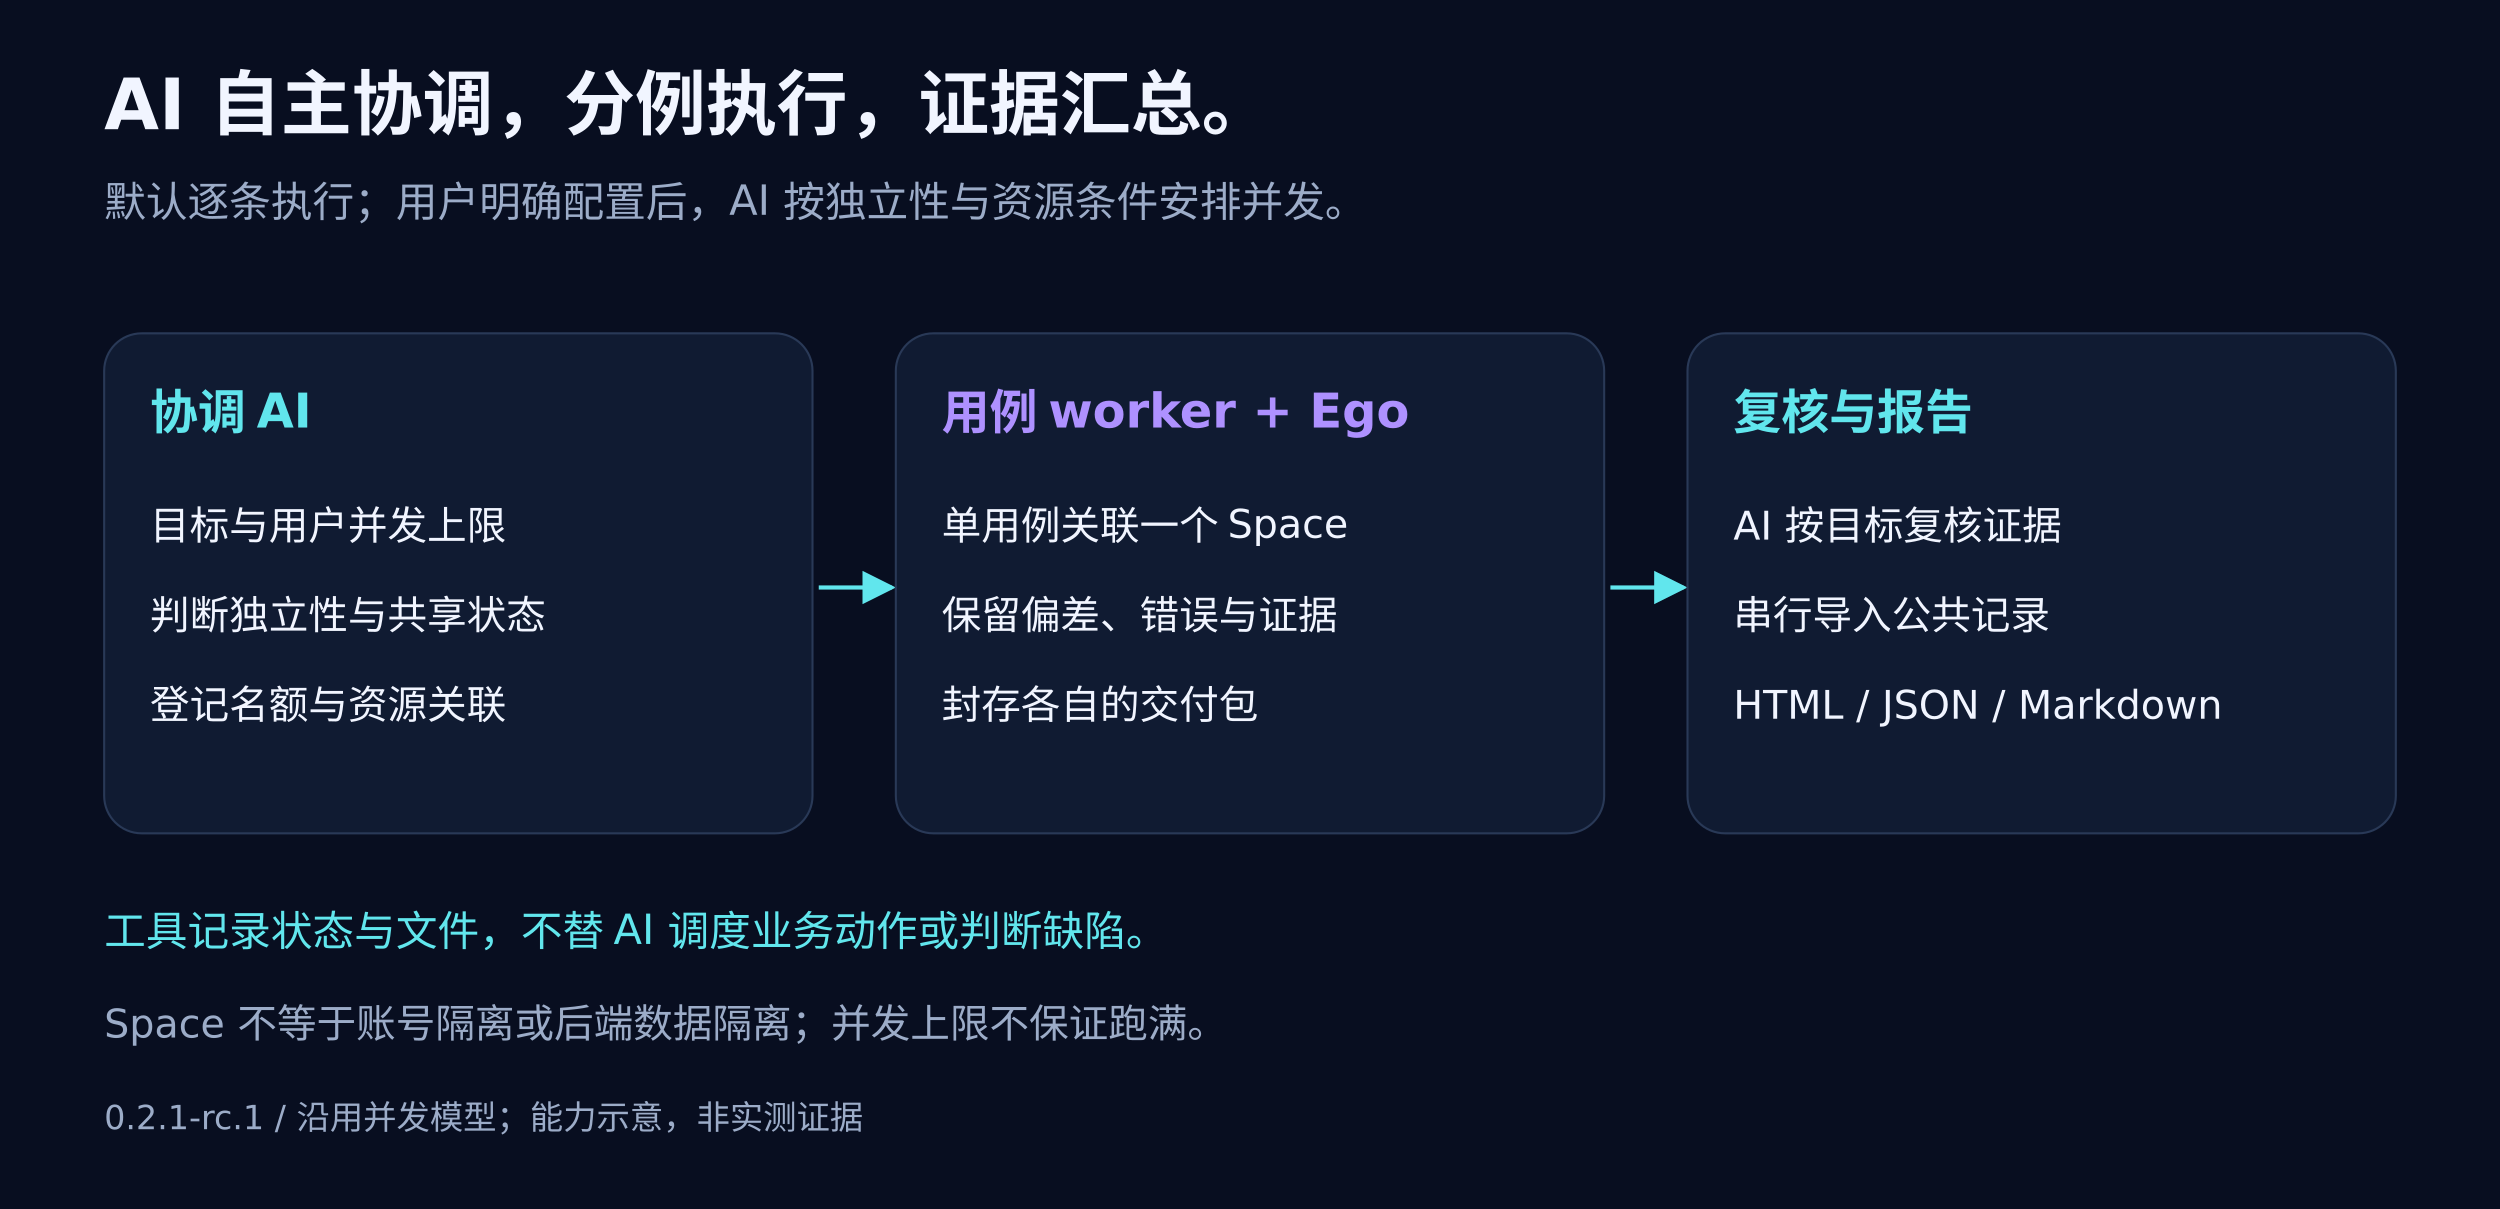
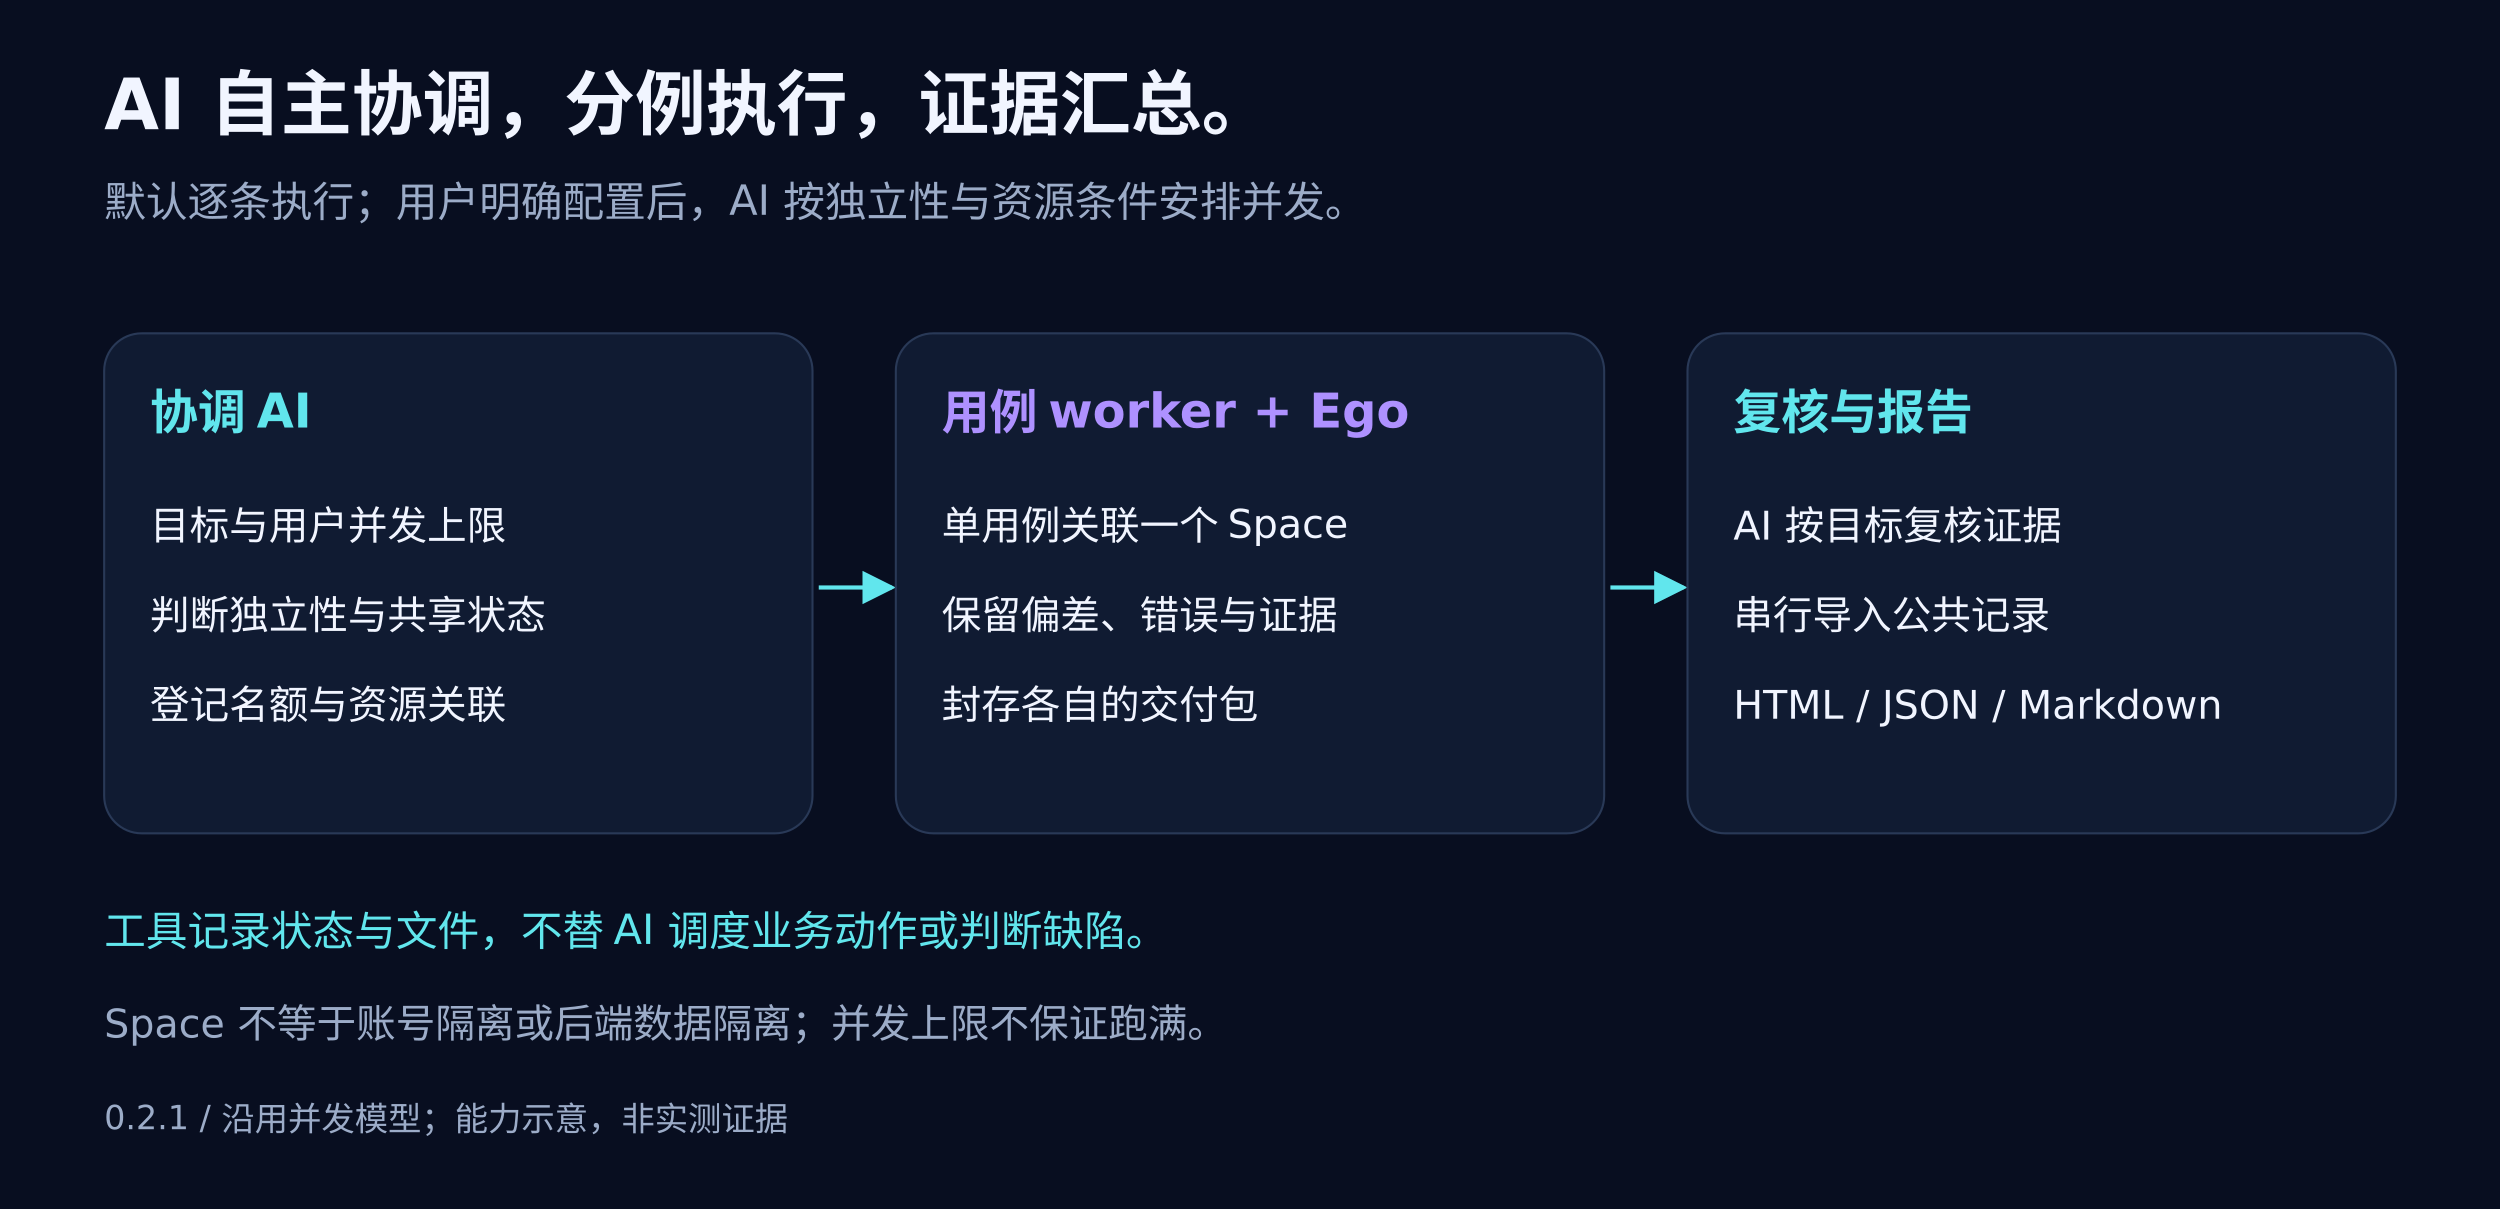
<svg xmlns="http://www.w3.org/2000/svg" width="1200" height="580" viewBox="0 0 1200 580" role="img" aria-label="可配置的并行测试">
  <defs>
    <linearGradient id="g">
      <stop stop-color="#61e6ed" />
      <stop offset="1" stop-color="#ae91ff" />
    </linearGradient>
    <marker id="arrow" markerWidth="8" markerHeight="8" refX="7" refY="4" orient="auto">
      <path d="M0,0 L8,4 L0,8" fill="#61e6ed" />
    </marker>
  </defs>
  <g font-family="DejaVu Sans, Noto Sans CJK SC, sans-serif">
    <rect x="0" y="0" width="1200" height="580" rx="0" fill="#080e20" stroke="#080e20" />
    <path d="M0,2 H1200" stroke="url(#g)" stroke-width="4" />
    <text x="50" y="62" font-size="34" fill="#f1f5ff" font-weight="700">AI 自主协调，分例执行，证据汇总。</text>
    <text x="50" y="104" font-size="20" fill="#9cacc8" font-weight="400">默认逐条执行；用户明确配置后，AI 按独立性与资源条件安排并发。</text>
    <rect x="50" y="160" width="340" height="240" rx="18" fill="#101b32" stroke="#293957" />
    <text x="72" y="206" font-size="23" fill="#61e6ed" font-weight="700">协调 AI</text>
    <text x="72" y="259" font-size="19" fill="#f1f5ff" font-weight="400">目标与用户并发上限</text>
    <text x="72" y="302" font-size="19" fill="#f1f5ff" font-weight="400">判断独立性与共享状态</text>
    <text x="72" y="345" font-size="19" fill="#f1f5ff" font-weight="400">登记名额与资源关联</text>
    <path d="M393,282 L428,282" stroke="#61e6ed" stroke-width="2" fill="none" marker-end="url(#arrow)" />
    <rect x="430" y="160" width="340" height="240" rx="18" fill="#101b32" stroke="#293957" />
    <text x="452" y="206" font-size="23" fill="#ae91ff" font-weight="700">用例 worker + Ego</text>
    <text x="452" y="259" font-size="19" fill="#f1f5ff" font-weight="400">单用例关联一个 Space</text>
    <text x="452" y="302" font-size="19" fill="#f1f5ff" font-weight="400">保留偏差、错误与证据</text>
    <text x="452" y="345" font-size="19" fill="#f1f5ff" font-weight="400">封存各自的交付包</text>
    <path d="M773,282 L808,282" stroke="#61e6ed" stroke-width="2" fill="none" marker-end="url(#arrow)" />
    <rect x="810" y="160" width="340" height="240" rx="18" fill="#101b32" stroke="#293957" />
    <text x="832" y="206" font-size="23" fill="#61e6ed" font-weight="700">复核与报告</text>
    <text x="832" y="259" font-size="19" fill="#f1f5ff" font-weight="400">AI 按目标复核证据</text>
    <text x="832" y="302" font-size="19" fill="#f1f5ff" font-weight="400">串行导入公共记录</text>
    <text x="832" y="345" font-size="19" fill="#f1f5ff" font-weight="400">HTML / JSON / Markdown</text>
    <text x="50" y="454" font-size="20" fill="#61e6ed" font-weight="400">工具记录状态与文件，不替 AI 调度业务动作或判断缺陷。</text>
    <text x="50" y="498" font-size="19" fill="#9cacc8" font-weight="400">Space 不等于账号隔离或后端数据隔离；并发上限不保证跑满。</text>
-     <text x="50" y="542" font-size="16" fill="#9cacc8" font-weight="400">0.2.1-rc.1  /  沿用并发模型；能力示意，非实测证据</text>
+     <text x="50" y="542" font-size="16" fill="#9cacc8" font-weight="400">0.2.1  /  沿用并发模型；能力示意，非实测证据</text>
  </g>
</svg>
